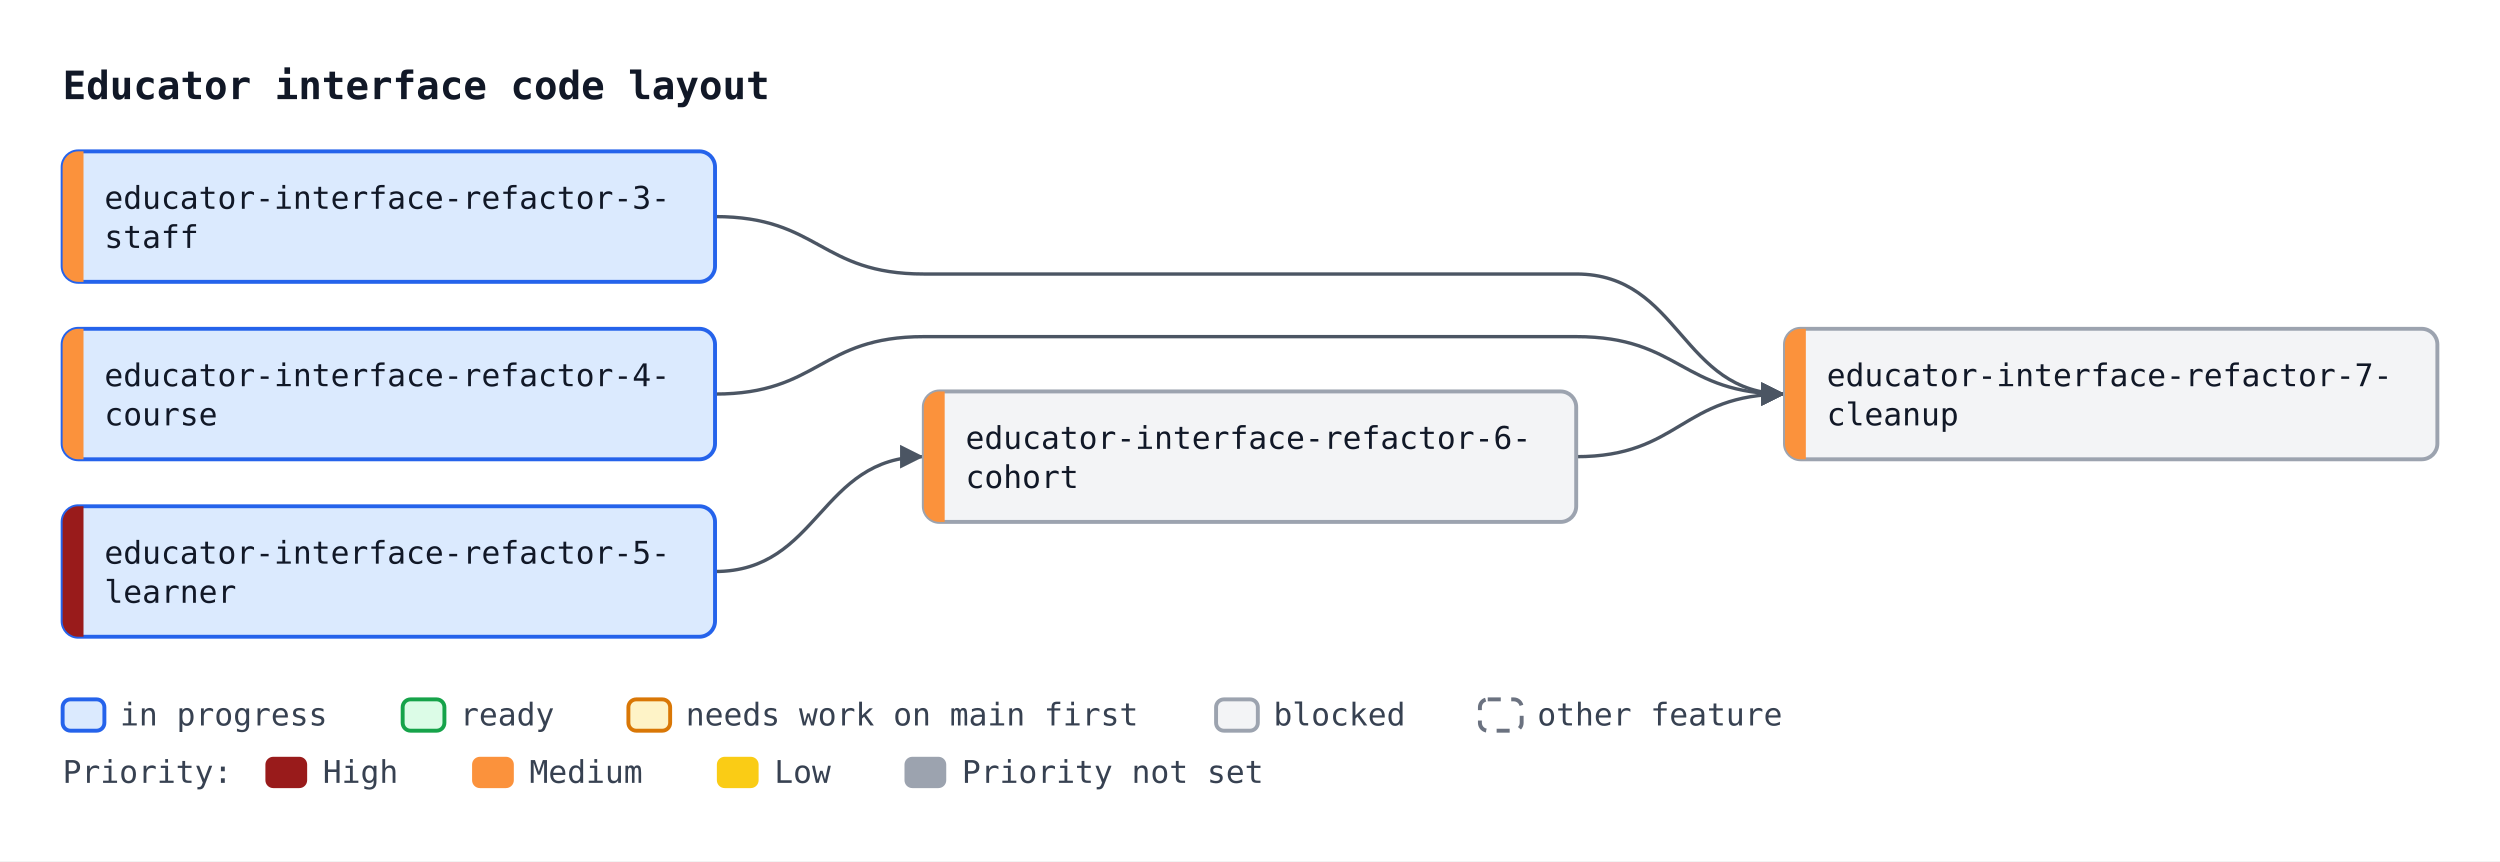
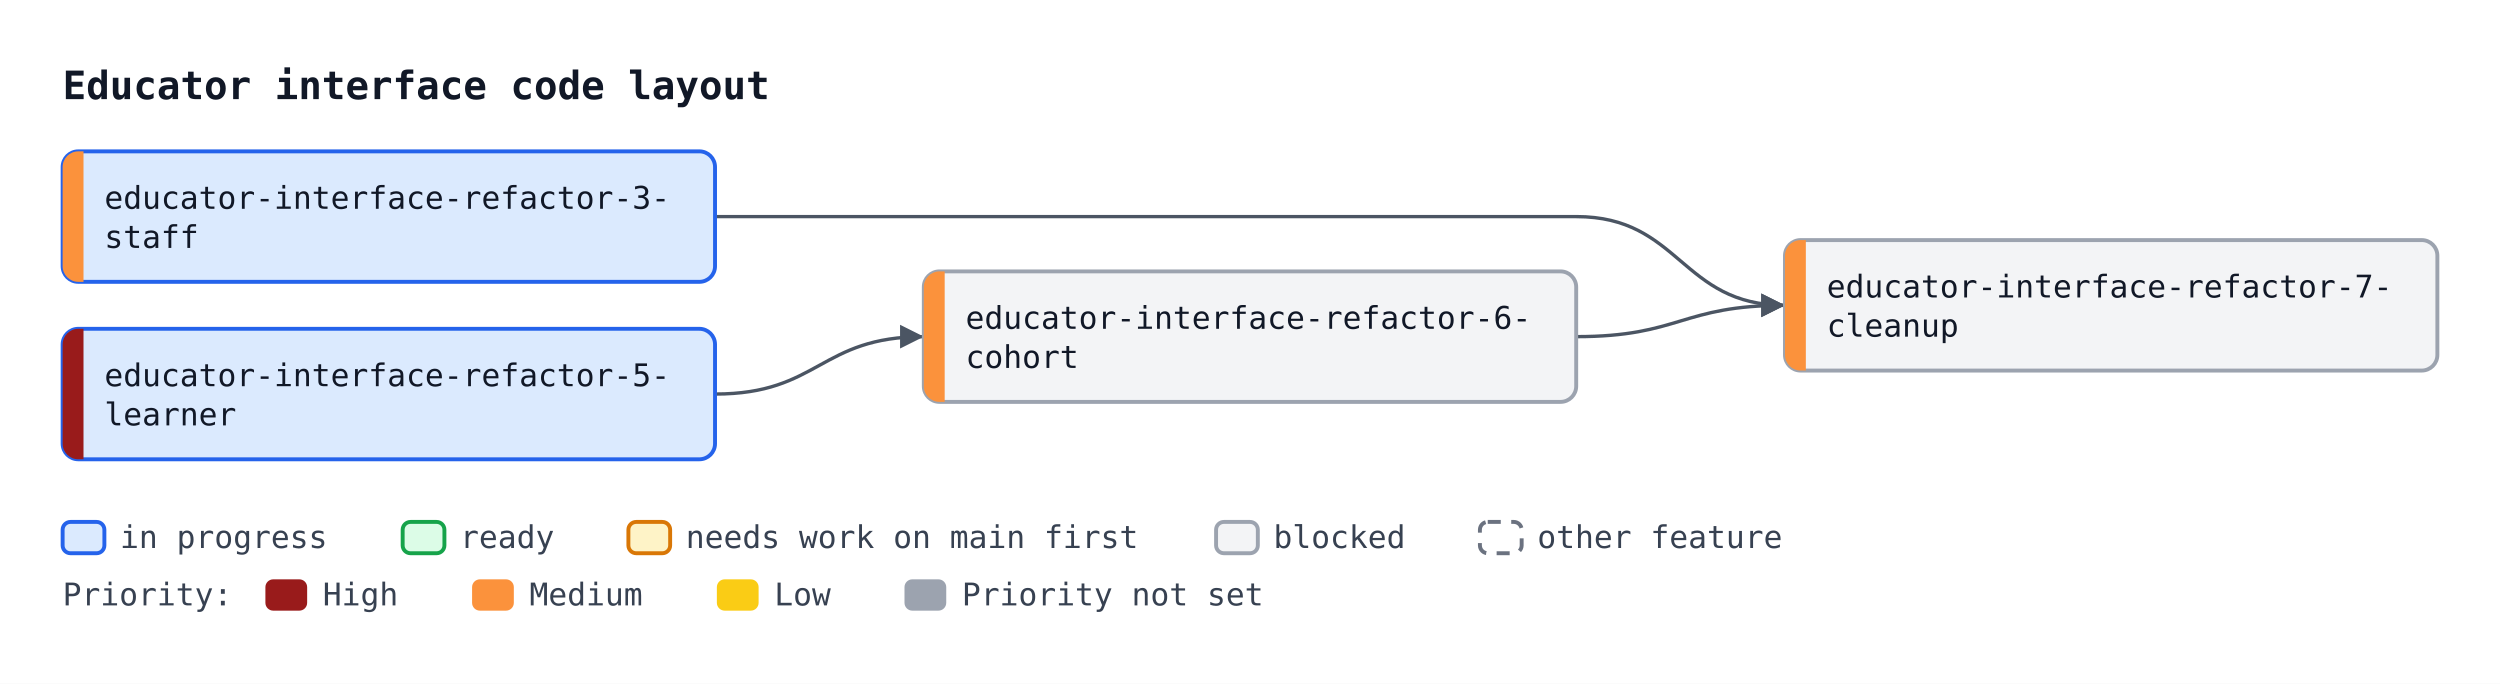
- <svg xmlns="http://www.w3.org/2000/svg" width="958" height="330" viewBox="0 0 958 330" font-family="ui-monospace, SFMono-Regular, Menlo, Consolas, monospace" font-size="12">
+ <svg xmlns="http://www.w3.org/2000/svg" width="958" height="262" viewBox="0 0 958 262" font-family="ui-monospace, SFMono-Regular, Menlo, Consolas, monospace" font-size="12">
  <defs>
    <marker id="arrow" viewBox="0 0 10 10" refX="10" refY="5" markerWidth="7" markerHeight="7" orient="auto-start-reverse">
      <path d="M0,0 L10,5 L0,10 z" fill="#4b5563" />
    </marker>
  </defs>
-   <rect width="958" height="330" fill="#ffffff" />
+   <rect width="958" height="262" fill="#ffffff" />
  <text x="24" y="38" font-size="15" font-weight="bold" fill="#111827">Educator interface code layout</text>
-   <path d="M274.0,219.0 C314.0,219.0 314.0,175.0 354.0,175.0" fill="none" stroke="#4b5563" stroke-width="1.3" marker-end="url(#arrow)" />
-   <path d="M274.0,83.0 C314.0,83.0 314.0,105.0 354.0,105.0 L604.0,105.0 C644.0,105.0 644.0,151.0 684.0,151.0" fill="none" stroke="#4b5563" stroke-width="1.3" marker-end="url(#arrow)" />
-   <path d="M274.0,151.0 C314.0,151.0 314.0,129.0 354.0,129.0 L604.0,129.0 C644.0,129.0 644.0,151.0 684.0,151.0" fill="none" stroke="#4b5563" stroke-width="1.3" marker-end="url(#arrow)" />
-   <path d="M604.0,175.0 C644.0,175.0 644.0,151.0 684.0,151.0" fill="none" stroke="#4b5563" stroke-width="1.3" marker-end="url(#arrow)" />
+   <path d="M274.0,151.0 C314.0,151.0 314.0,129.0 354.0,129.0" fill="none" stroke="#4b5563" stroke-width="1.3" marker-end="url(#arrow)" />
+   <path d="M274.0,83.0 C314.0,83.0 314.0,83.0 354.0,83.0 L604.0,83.0 C644.0,83.0 644.0,117.0 684.0,117.0" fill="none" stroke="#4b5563" stroke-width="1.3" marker-end="url(#arrow)" />
+   <path d="M604.0,129.0 C644.0,129.0 644.0,117.0 684.0,117.0" fill="none" stroke="#4b5563" stroke-width="1.3" marker-end="url(#arrow)" />
  <rect x="24.0" y="58.0" width="250" height="50" rx="6" fill="#dbeafe" stroke="#2563eb" stroke-width="1.5" />
  <path d="M32.0,58.0 H30.0 A6,6 0 0 0 24.0,64.0 V102.0 A6,6 0 0 0 30.0,108.0 H32.0 Z" fill="#fb923c" />
  <text x="40.0" y="80.0" fill="#111827">educator-interface-refactor-3-</text>
  <text x="40.0" y="95.0" fill="#111827">staff</text>
  <rect x="24.0" y="126.0" width="250" height="50" rx="6" fill="#dbeafe" stroke="#2563eb" stroke-width="1.5" />
-   <path d="M32.0,126.0 H30.0 A6,6 0 0 0 24.0,132.0 V170.0 A6,6 0 0 0 30.0,176.0 H32.0 Z" fill="#fb923c" />
-   <text x="40.0" y="148.0" fill="#111827">educator-interface-refactor-4-</text>
-   <text x="40.0" y="163.0" fill="#111827">course</text>
-   <rect x="24.0" y="194.0" width="250" height="50" rx="6" fill="#dbeafe" stroke="#2563eb" stroke-width="1.5" />
-   <path d="M32.0,194.0 H30.0 A6,6 0 0 0 24.0,200.0 V238.0 A6,6 0 0 0 30.0,244.0 H32.0 Z" fill="#991b1b" />
-   <text x="40.0" y="216.0" fill="#111827">educator-interface-refactor-5-</text>
-   <text x="40.0" y="231.0" fill="#111827">learner</text>
-   <rect x="354.0" y="150.0" width="250" height="50" rx="6" fill="#f3f4f6" stroke="#9ca3af" stroke-width="1.5" />
-   <path d="M362.0,150.0 H360.0 A6,6 0 0 0 354.0,156.0 V194.0 A6,6 0 0 0 360.0,200.0 H362.0 Z" fill="#fb923c" />
-   <text x="370.0" y="172.0" fill="#111827">educator-interface-refactor-6-</text>
-   <text x="370.0" y="187.0" fill="#111827">cohort</text>
-   <rect x="684.0" y="126.0" width="250" height="50" rx="6" fill="#f3f4f6" stroke="#9ca3af" stroke-width="1.5" />
-   <path d="M692.0,126.0 H690.0 A6,6 0 0 0 684.0,132.0 V170.0 A6,6 0 0 0 690.0,176.0 H692.0 Z" fill="#fb923c" />
-   <text x="700.0" y="148.0" fill="#111827">educator-interface-refactor-7-</text>
-   <text x="700.0" y="163.0" fill="#111827">cleanup</text>
-   <rect x="24.0" y="268" width="16" height="12" rx="3" fill="#dbeafe" stroke="#2563eb" stroke-width="1.5" />
-   <text x="46.0" y="278" fill="#374151">in progress</text>
-   <rect x="154.3" y="268" width="16" height="12" rx="3" fill="#dcfce7" stroke="#16a34a" stroke-width="1.5" />
-   <text x="176.3" y="278" fill="#374151">ready</text>
-   <rect x="240.8" y="268" width="16" height="12" rx="3" fill="#fef3c7" stroke="#d97706" stroke-width="1.5" />
-   <text x="262.8" y="278" fill="#374151">needs work on main first</text>
-   <rect x="466.0" y="268" width="16" height="12" rx="3" fill="#f3f4f6" stroke="#9ca3af" stroke-width="1.5" />
-   <text x="488.0" y="278" fill="#374151">blocked</text>
-   <rect x="567.1" y="268" width="16" height="12" rx="3" fill="#ffffff" stroke="#6b7280" stroke-width="1.5" stroke-dasharray="5 4" />
-   <text x="589.1" y="278" fill="#374151">other feature</text>
-   <text x="24" y="300" fill="#374151">Priority:</text>
-   <rect x="101.7" y="290" width="16" height="12" rx="3" fill="#991b1b" />
-   <text x="123.7" y="300" fill="#374151">High</text>
-   <rect x="180.9" y="290" width="16" height="12" rx="3" fill="#fb923c" />
-   <text x="202.9" y="300" fill="#374151">Medium</text>
-   <rect x="274.7" y="290" width="16" height="12" rx="3" fill="#facc15" />
-   <text x="296.7" y="300" fill="#374151">Low</text>
-   <rect x="346.6" y="290" width="16" height="12" rx="3" fill="#9ca3af" />
-   <text x="368.6" y="300" fill="#374151">Priority not set</text>
+   <path d="M32.0,126.0 H30.0 A6,6 0 0 0 24.0,132.0 V170.0 A6,6 0 0 0 30.0,176.0 H32.0 Z" fill="#991b1b" />
+   <text x="40.0" y="148.0" fill="#111827">educator-interface-refactor-5-</text>
+   <text x="40.0" y="163.0" fill="#111827">learner</text>
+   <rect x="354.0" y="104.0" width="250" height="50" rx="6" fill="#f3f4f6" stroke="#9ca3af" stroke-width="1.5" />
+   <path d="M362.0,104.0 H360.0 A6,6 0 0 0 354.0,110.0 V148.0 A6,6 0 0 0 360.0,154.0 H362.0 Z" fill="#fb923c" />
+   <text x="370.0" y="126.0" fill="#111827">educator-interface-refactor-6-</text>
+   <text x="370.0" y="141.0" fill="#111827">cohort</text>
+   <rect x="684.0" y="92.0" width="250" height="50" rx="6" fill="#f3f4f6" stroke="#9ca3af" stroke-width="1.5" />
+   <path d="M692.0,92.0 H690.0 A6,6 0 0 0 684.0,98.0 V136.0 A6,6 0 0 0 690.0,142.0 H692.0 Z" fill="#fb923c" />
+   <text x="700.0" y="114.0" fill="#111827">educator-interface-refactor-7-</text>
+   <text x="700.0" y="129.0" fill="#111827">cleanup</text>
+   <rect x="24.0" y="200" width="16" height="12" rx="3" fill="#dbeafe" stroke="#2563eb" stroke-width="1.5" />
+   <text x="46.0" y="210" fill="#374151">in progress</text>
+   <rect x="154.3" y="200" width="16" height="12" rx="3" fill="#dcfce7" stroke="#16a34a" stroke-width="1.5" />
+   <text x="176.3" y="210" fill="#374151">ready</text>
+   <rect x="240.8" y="200" width="16" height="12" rx="3" fill="#fef3c7" stroke="#d97706" stroke-width="1.5" />
+   <text x="262.8" y="210" fill="#374151">needs work on main first</text>
+   <rect x="466.0" y="200" width="16" height="12" rx="3" fill="#f3f4f6" stroke="#9ca3af" stroke-width="1.5" />
+   <text x="488.0" y="210" fill="#374151">blocked</text>
+   <rect x="567.1" y="200" width="16" height="12" rx="3" fill="#ffffff" stroke="#6b7280" stroke-width="1.5" stroke-dasharray="5 4" />
+   <text x="589.1" y="210" fill="#374151">other feature</text>
+   <text x="24" y="232" fill="#374151">Priority:</text>
+   <rect x="101.7" y="222" width="16" height="12" rx="3" fill="#991b1b" />
+   <text x="123.7" y="232" fill="#374151">High</text>
+   <rect x="180.9" y="222" width="16" height="12" rx="3" fill="#fb923c" />
+   <text x="202.9" y="232" fill="#374151">Medium</text>
+   <rect x="274.7" y="222" width="16" height="12" rx="3" fill="#facc15" />
+   <text x="296.7" y="232" fill="#374151">Low</text>
+   <rect x="346.6" y="222" width="16" height="12" rx="3" fill="#9ca3af" />
+   <text x="368.6" y="232" fill="#374151">Priority not set</text>
</svg>
